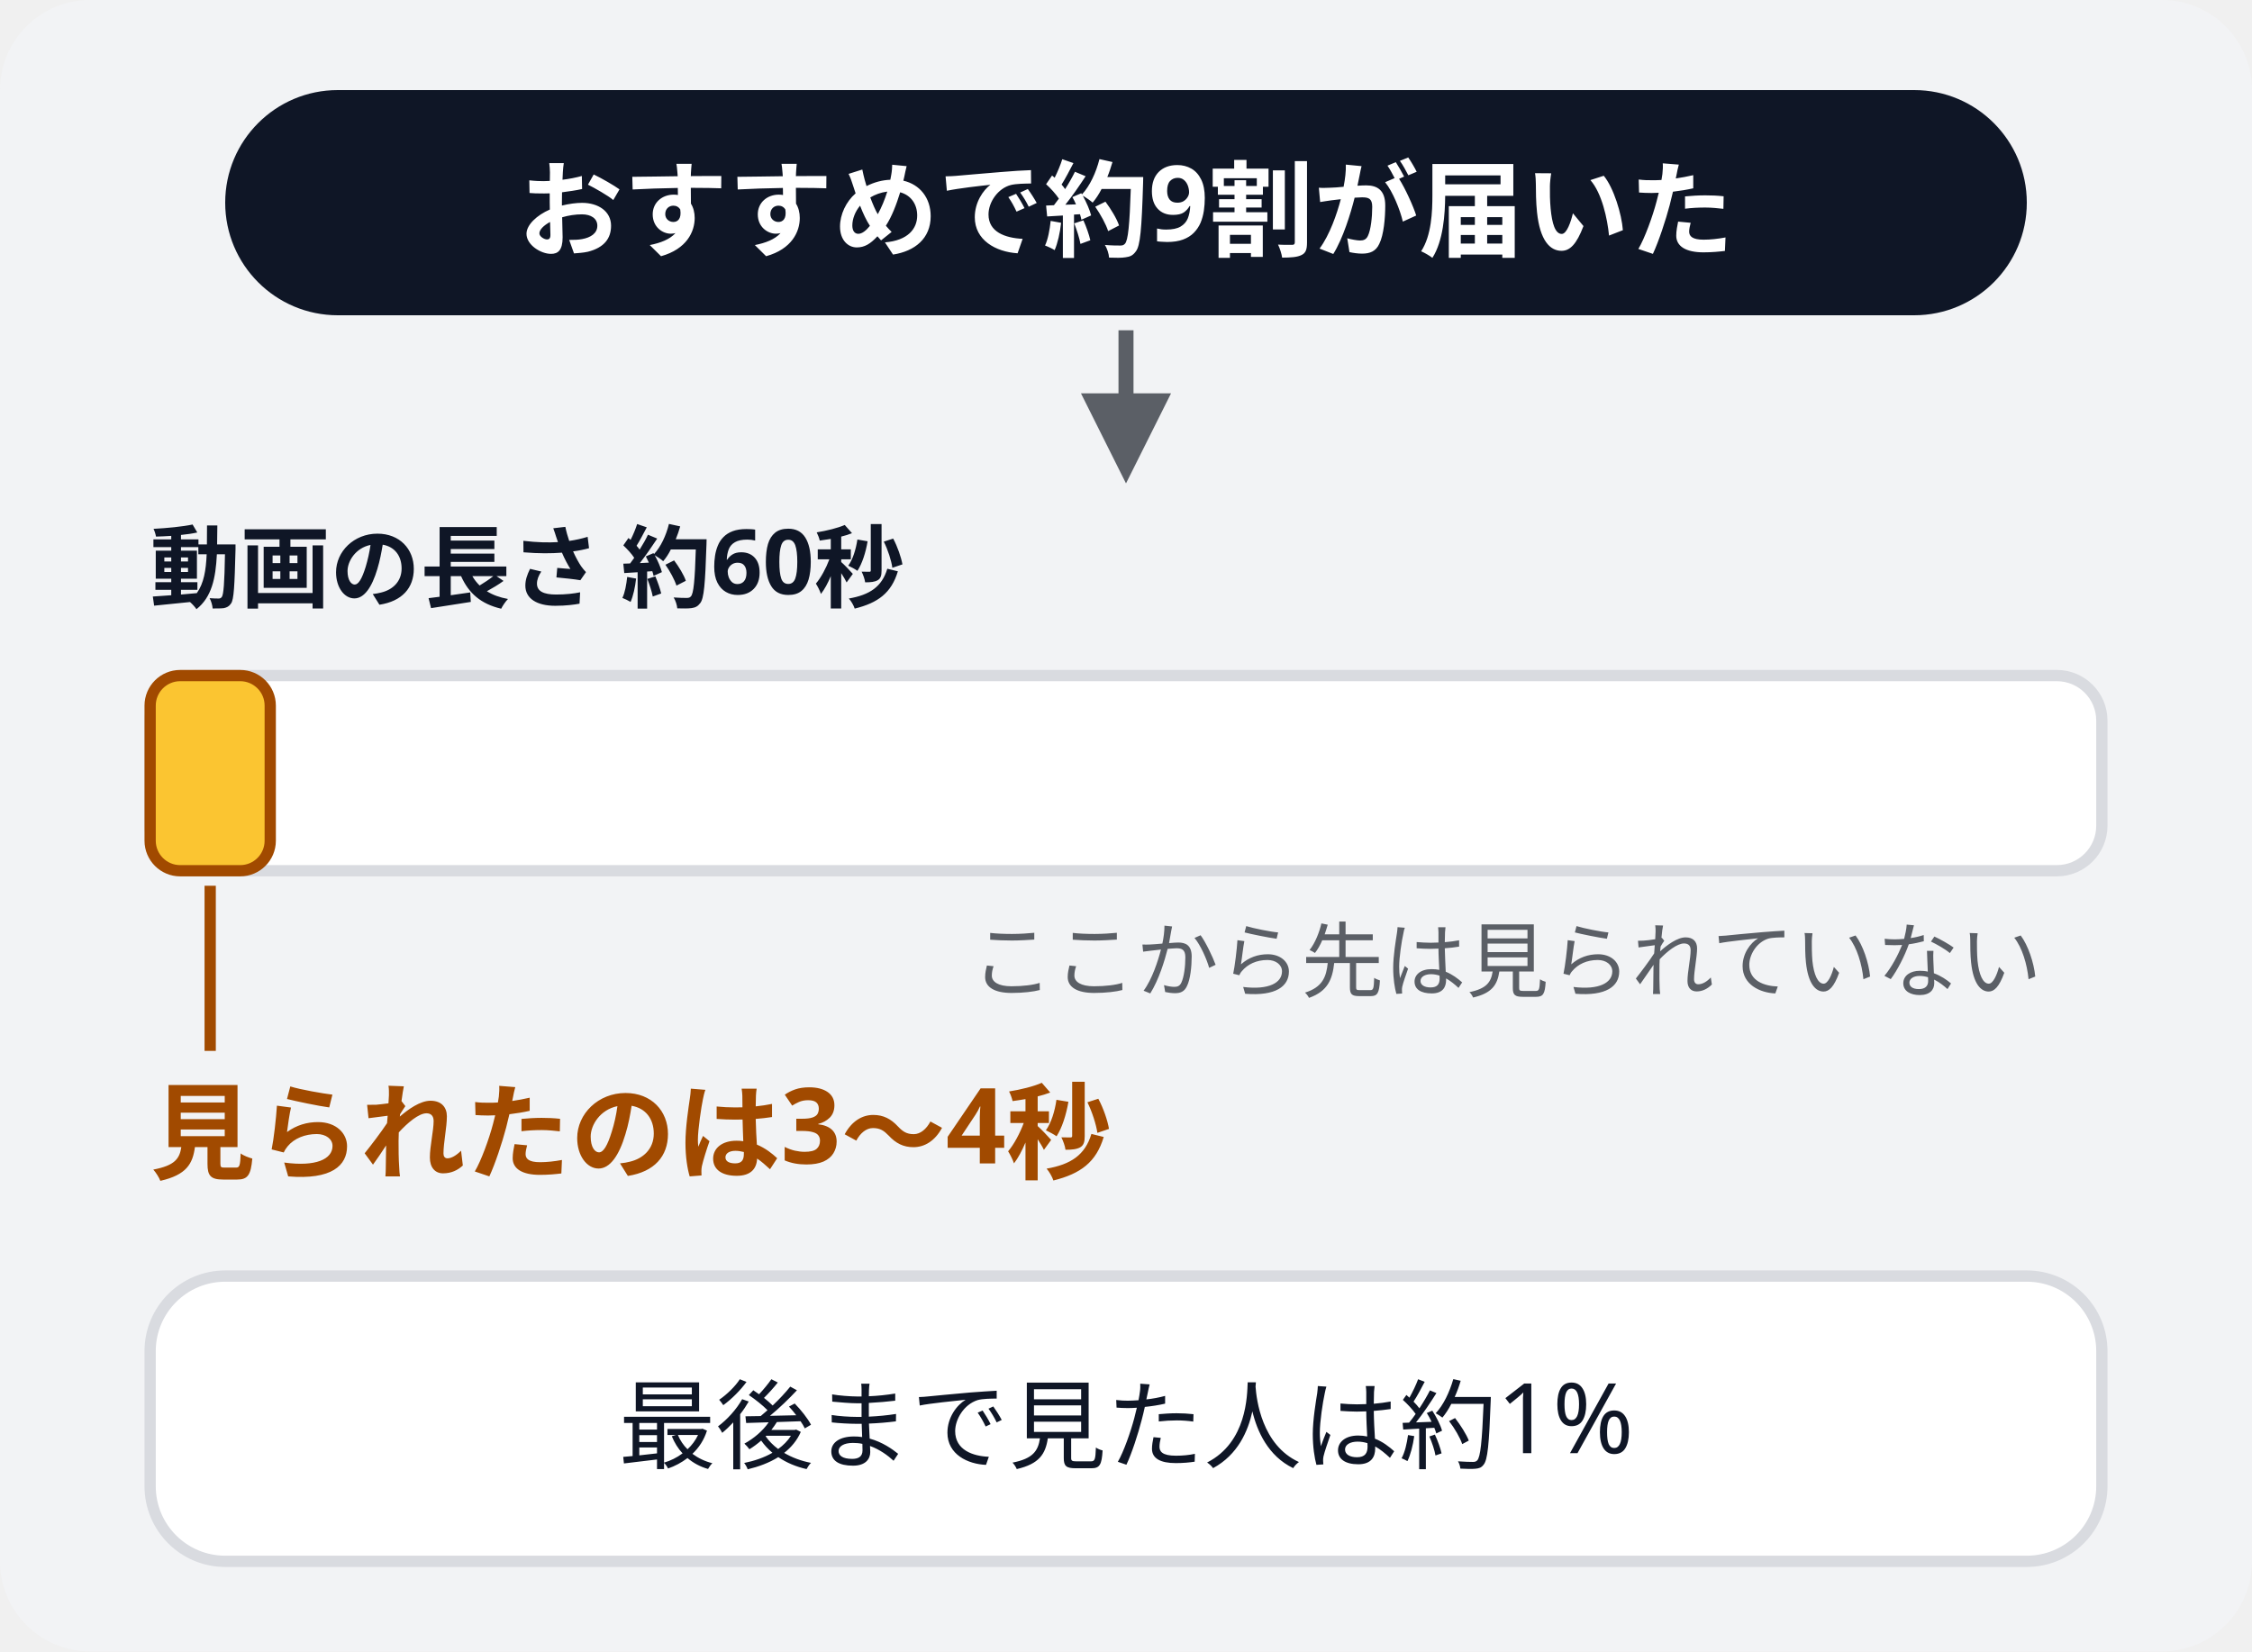
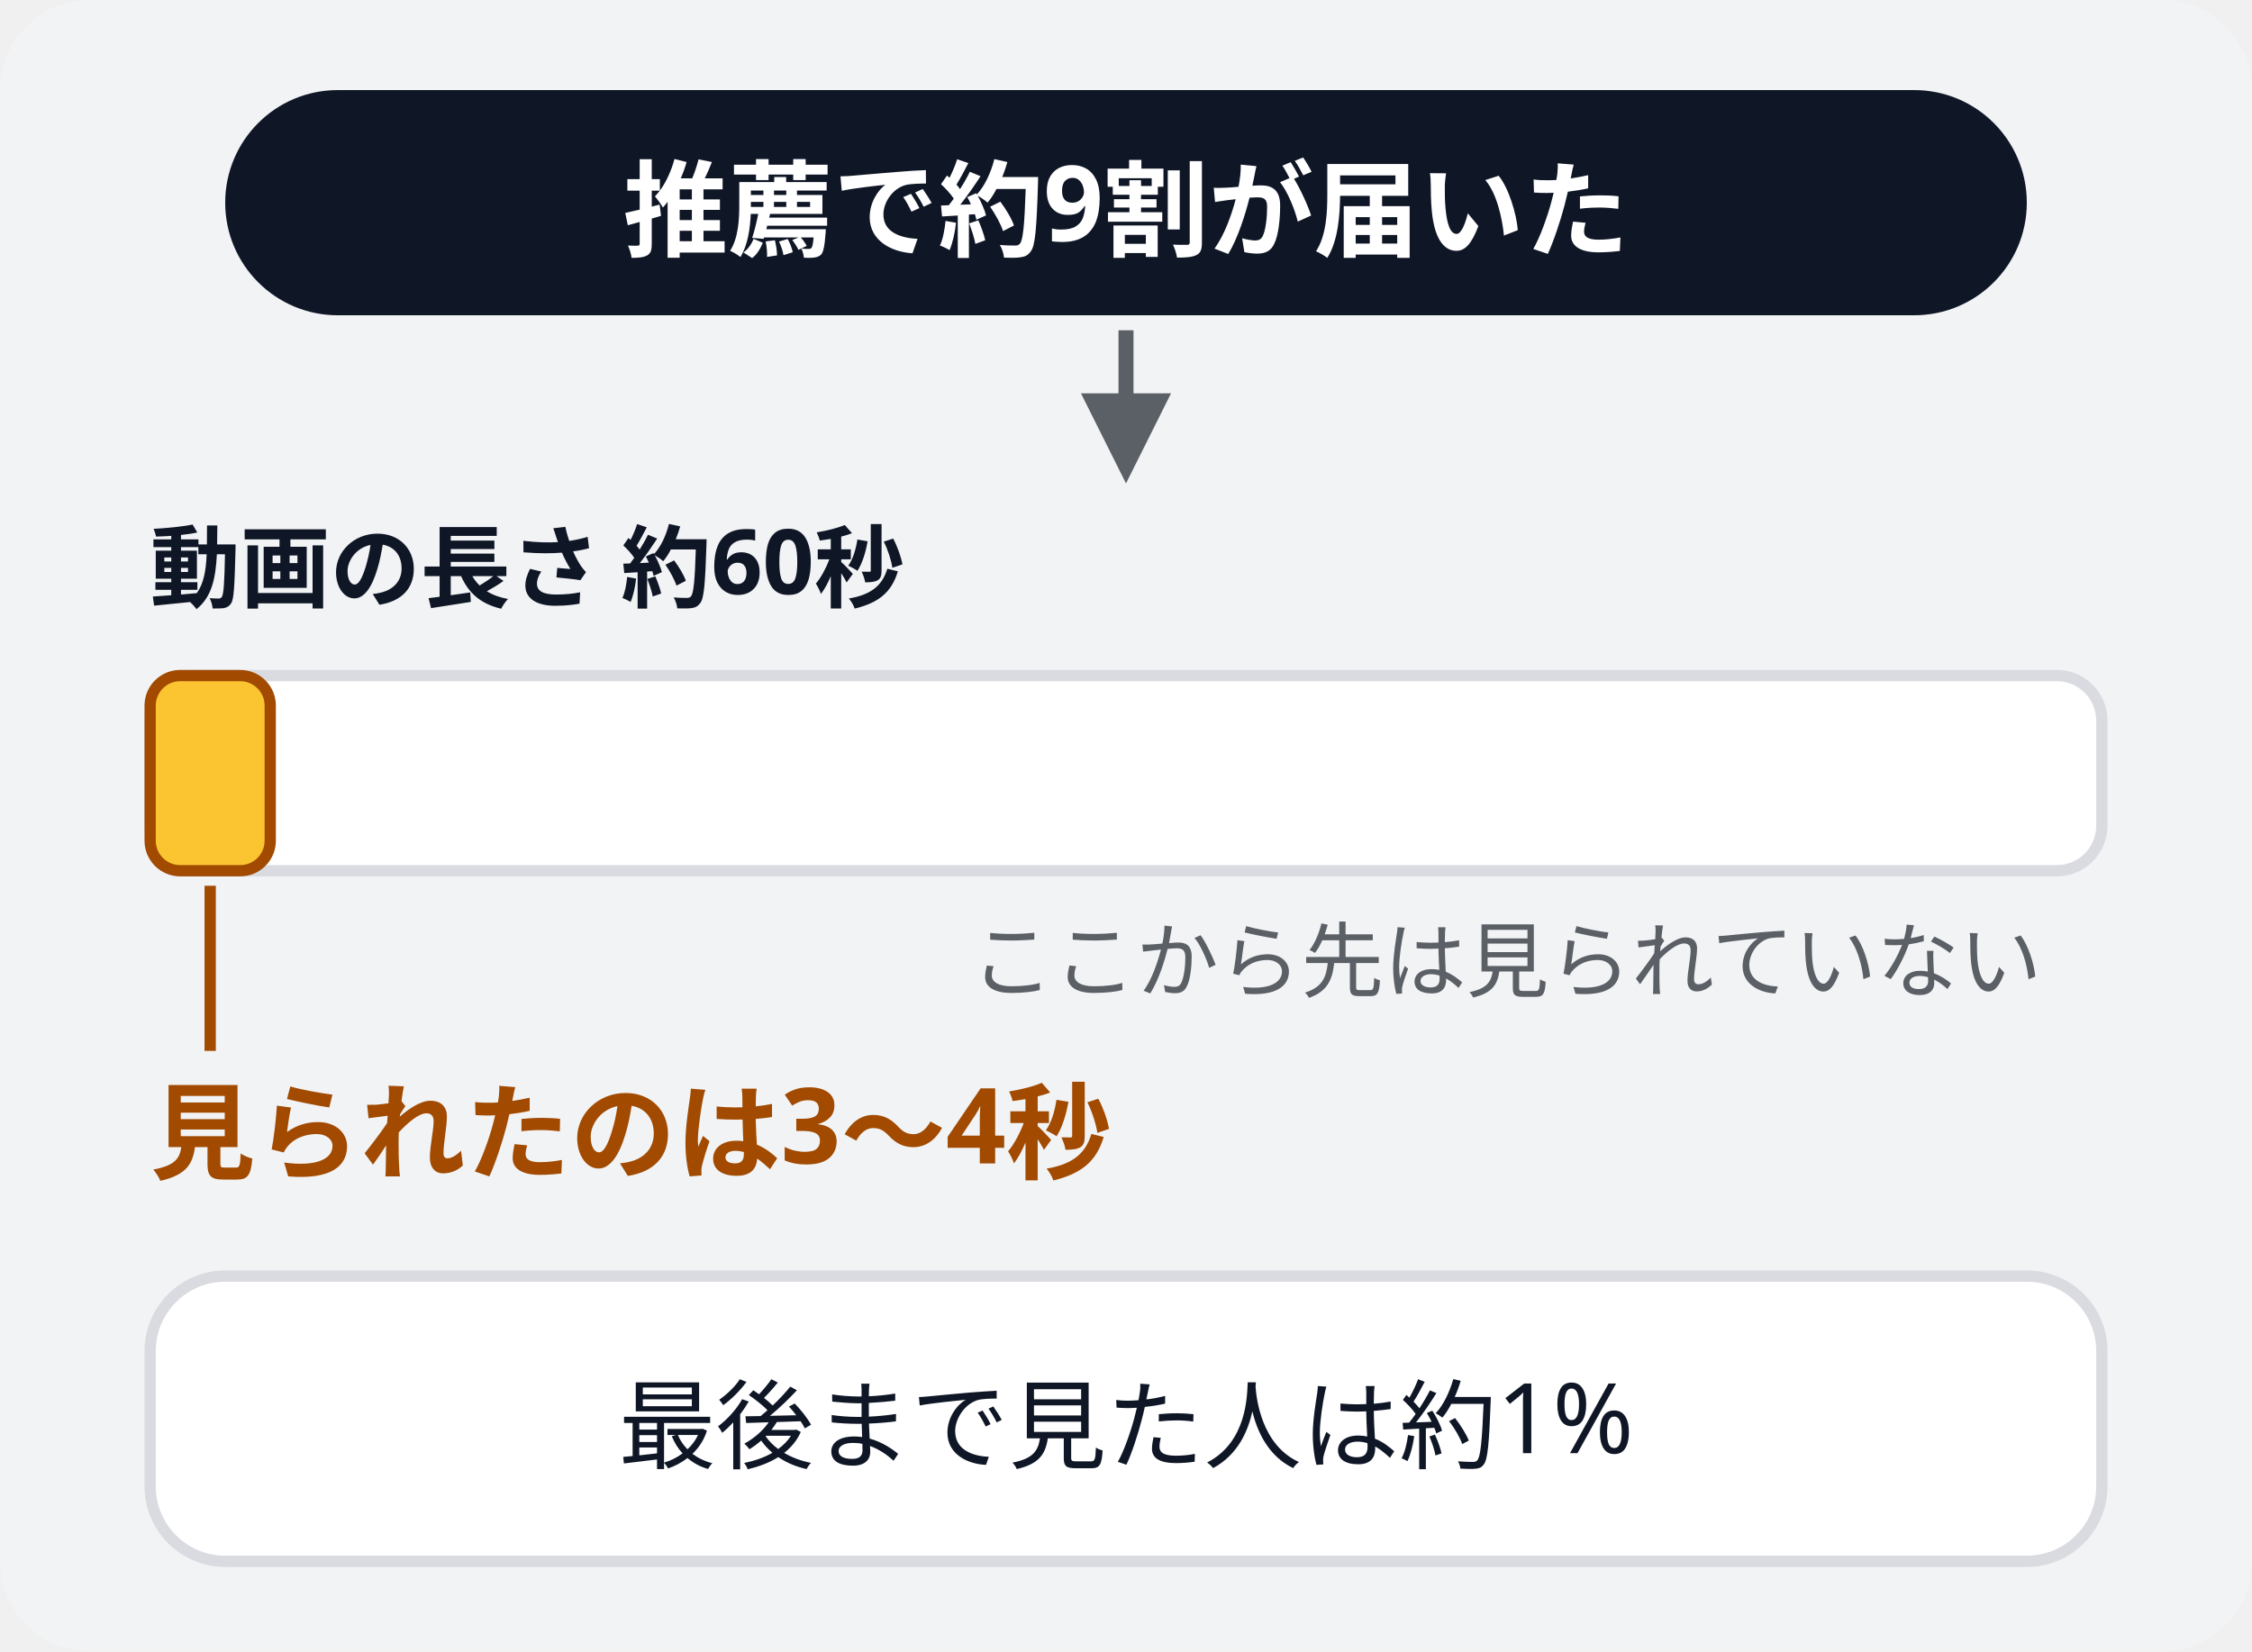
<svg xmlns="http://www.w3.org/2000/svg" viewBox="0 0 300 220" role="img" aria-labelledby="t">
  <defs>
    <marker id="ag" viewBox="0 0 10 10" refX="8" refY="5" markerWidth="6" markerHeight="6" orient="auto">
      <path d="M0 0L10 5L0 10Z" fill="#5b5f66" />
    </marker>
  </defs>
  <rect width="300" height="220" rx="12" fill="#f2f3f5" />
  <rect x="30" y="12" width="240" height="30" rx="15" fill="#0f1626" />
-   <text x="150" y="27" font-family="sans-serif" text-anchor="middle" dominant-baseline="central" font-size="14" font-weight="700" fill="#ffffff">おすすめで約9割が届いた</text>
+   <text x="150" y="27" font-family="sans-serif" text-anchor="middle" dominant-baseline="central" font-size="14" font-weight="700" fill="#ffffff">推薦で約9割が届いた</text>
  <line x1="150" y1="44" x2="150" y2="62" stroke="#5b5f66" stroke-width="2" marker-end="url(#ag)" />
  <text x="20" y="80" font-family="sans-serif" font-size="12" font-weight="700" fill="#0f1626">動画の長さ 約60秒</text>
  <rect x="20" y="90" width="260" height="26" rx="6" fill="#ffffff" stroke="#d9dbe0" stroke-width="1.5" />
  <rect x="20" y="90" width="16" height="26" rx="4" fill="#fbc531" stroke="#a14a00" stroke-width="1.5" />
  <line x1="28" y1="118" x2="28" y2="140" stroke="#a14a00" stroke-width="1.5" />
  <text x="20" y="156" font-family="sans-serif" font-size="14" font-weight="700" fill="#a14a00">見られたのは3〜4秒</text>
  <text x="272" y="132" font-family="sans-serif" text-anchor="end" font-size="11" fill="#5b5f66">ここから先は見られていない</text>
  <rect x="20" y="170" width="260" height="38" rx="10" fill="#ffffff" stroke="#d9dbe0" stroke-width="1.5" />
  <text x="150" y="189" font-family="sans-serif" text-anchor="middle" dominant-baseline="central" font-size="13" fill="#0f1626">最後まで見た人は約1%</text>
</svg>
